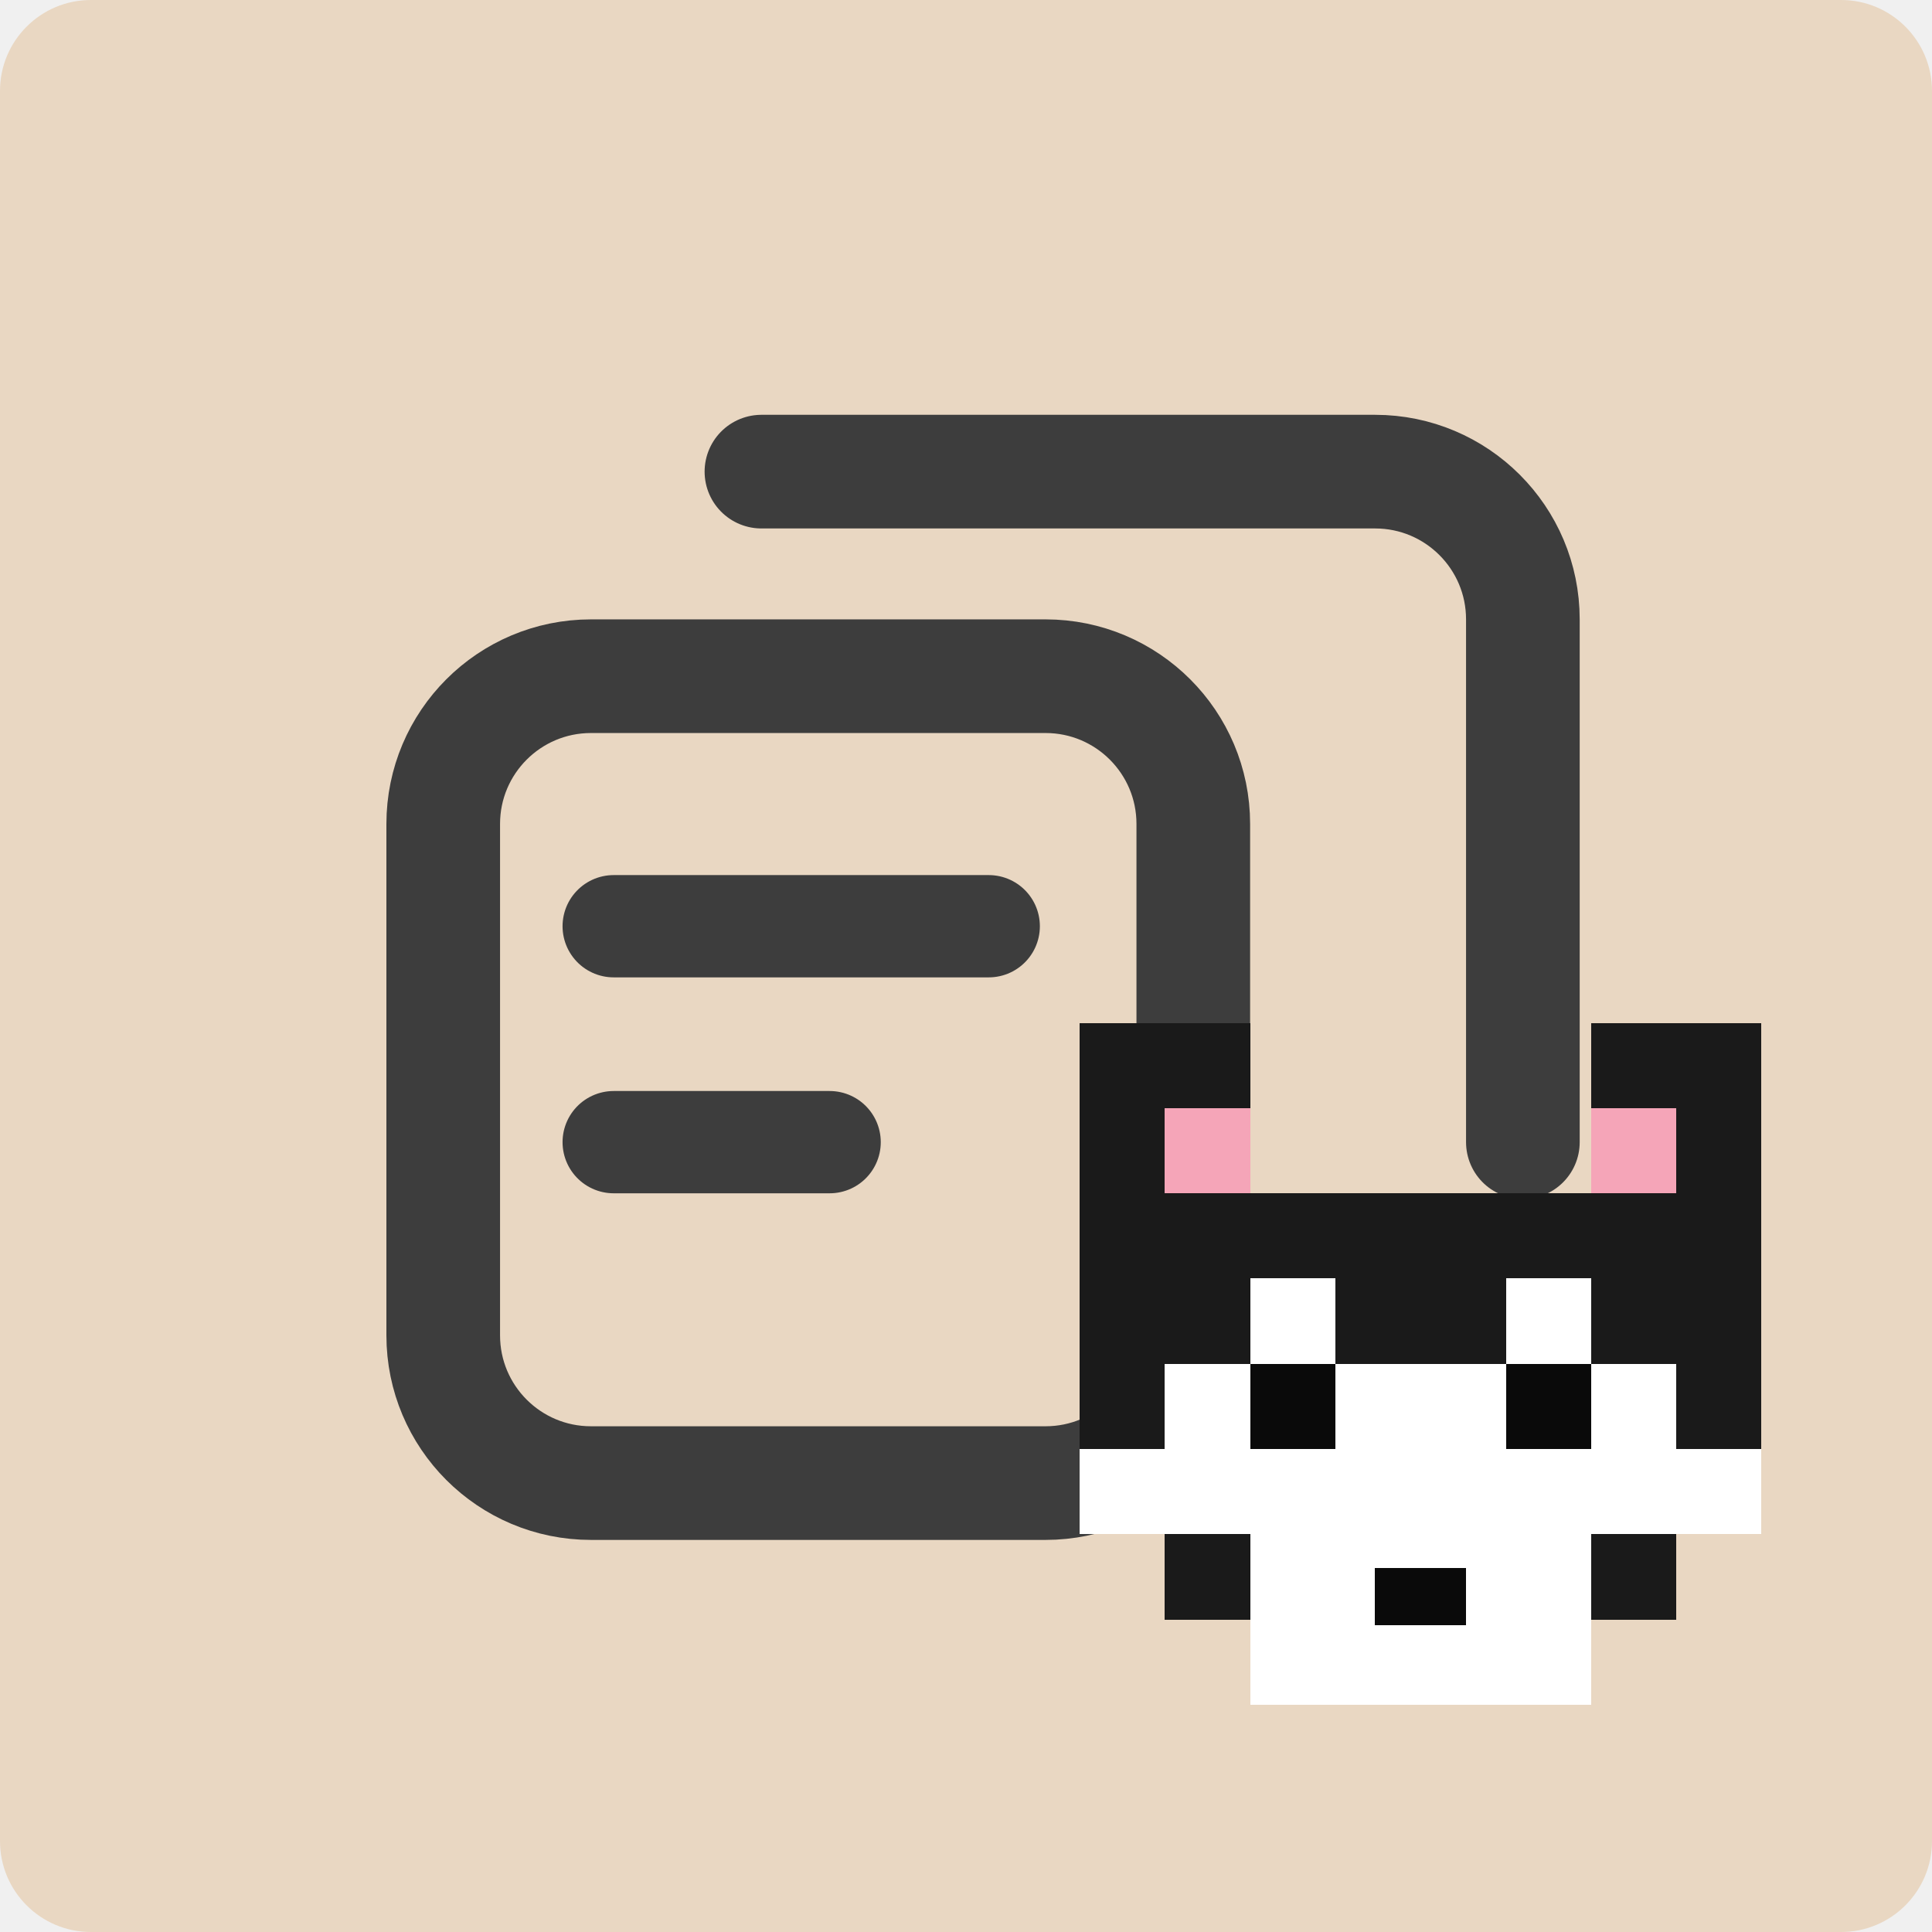
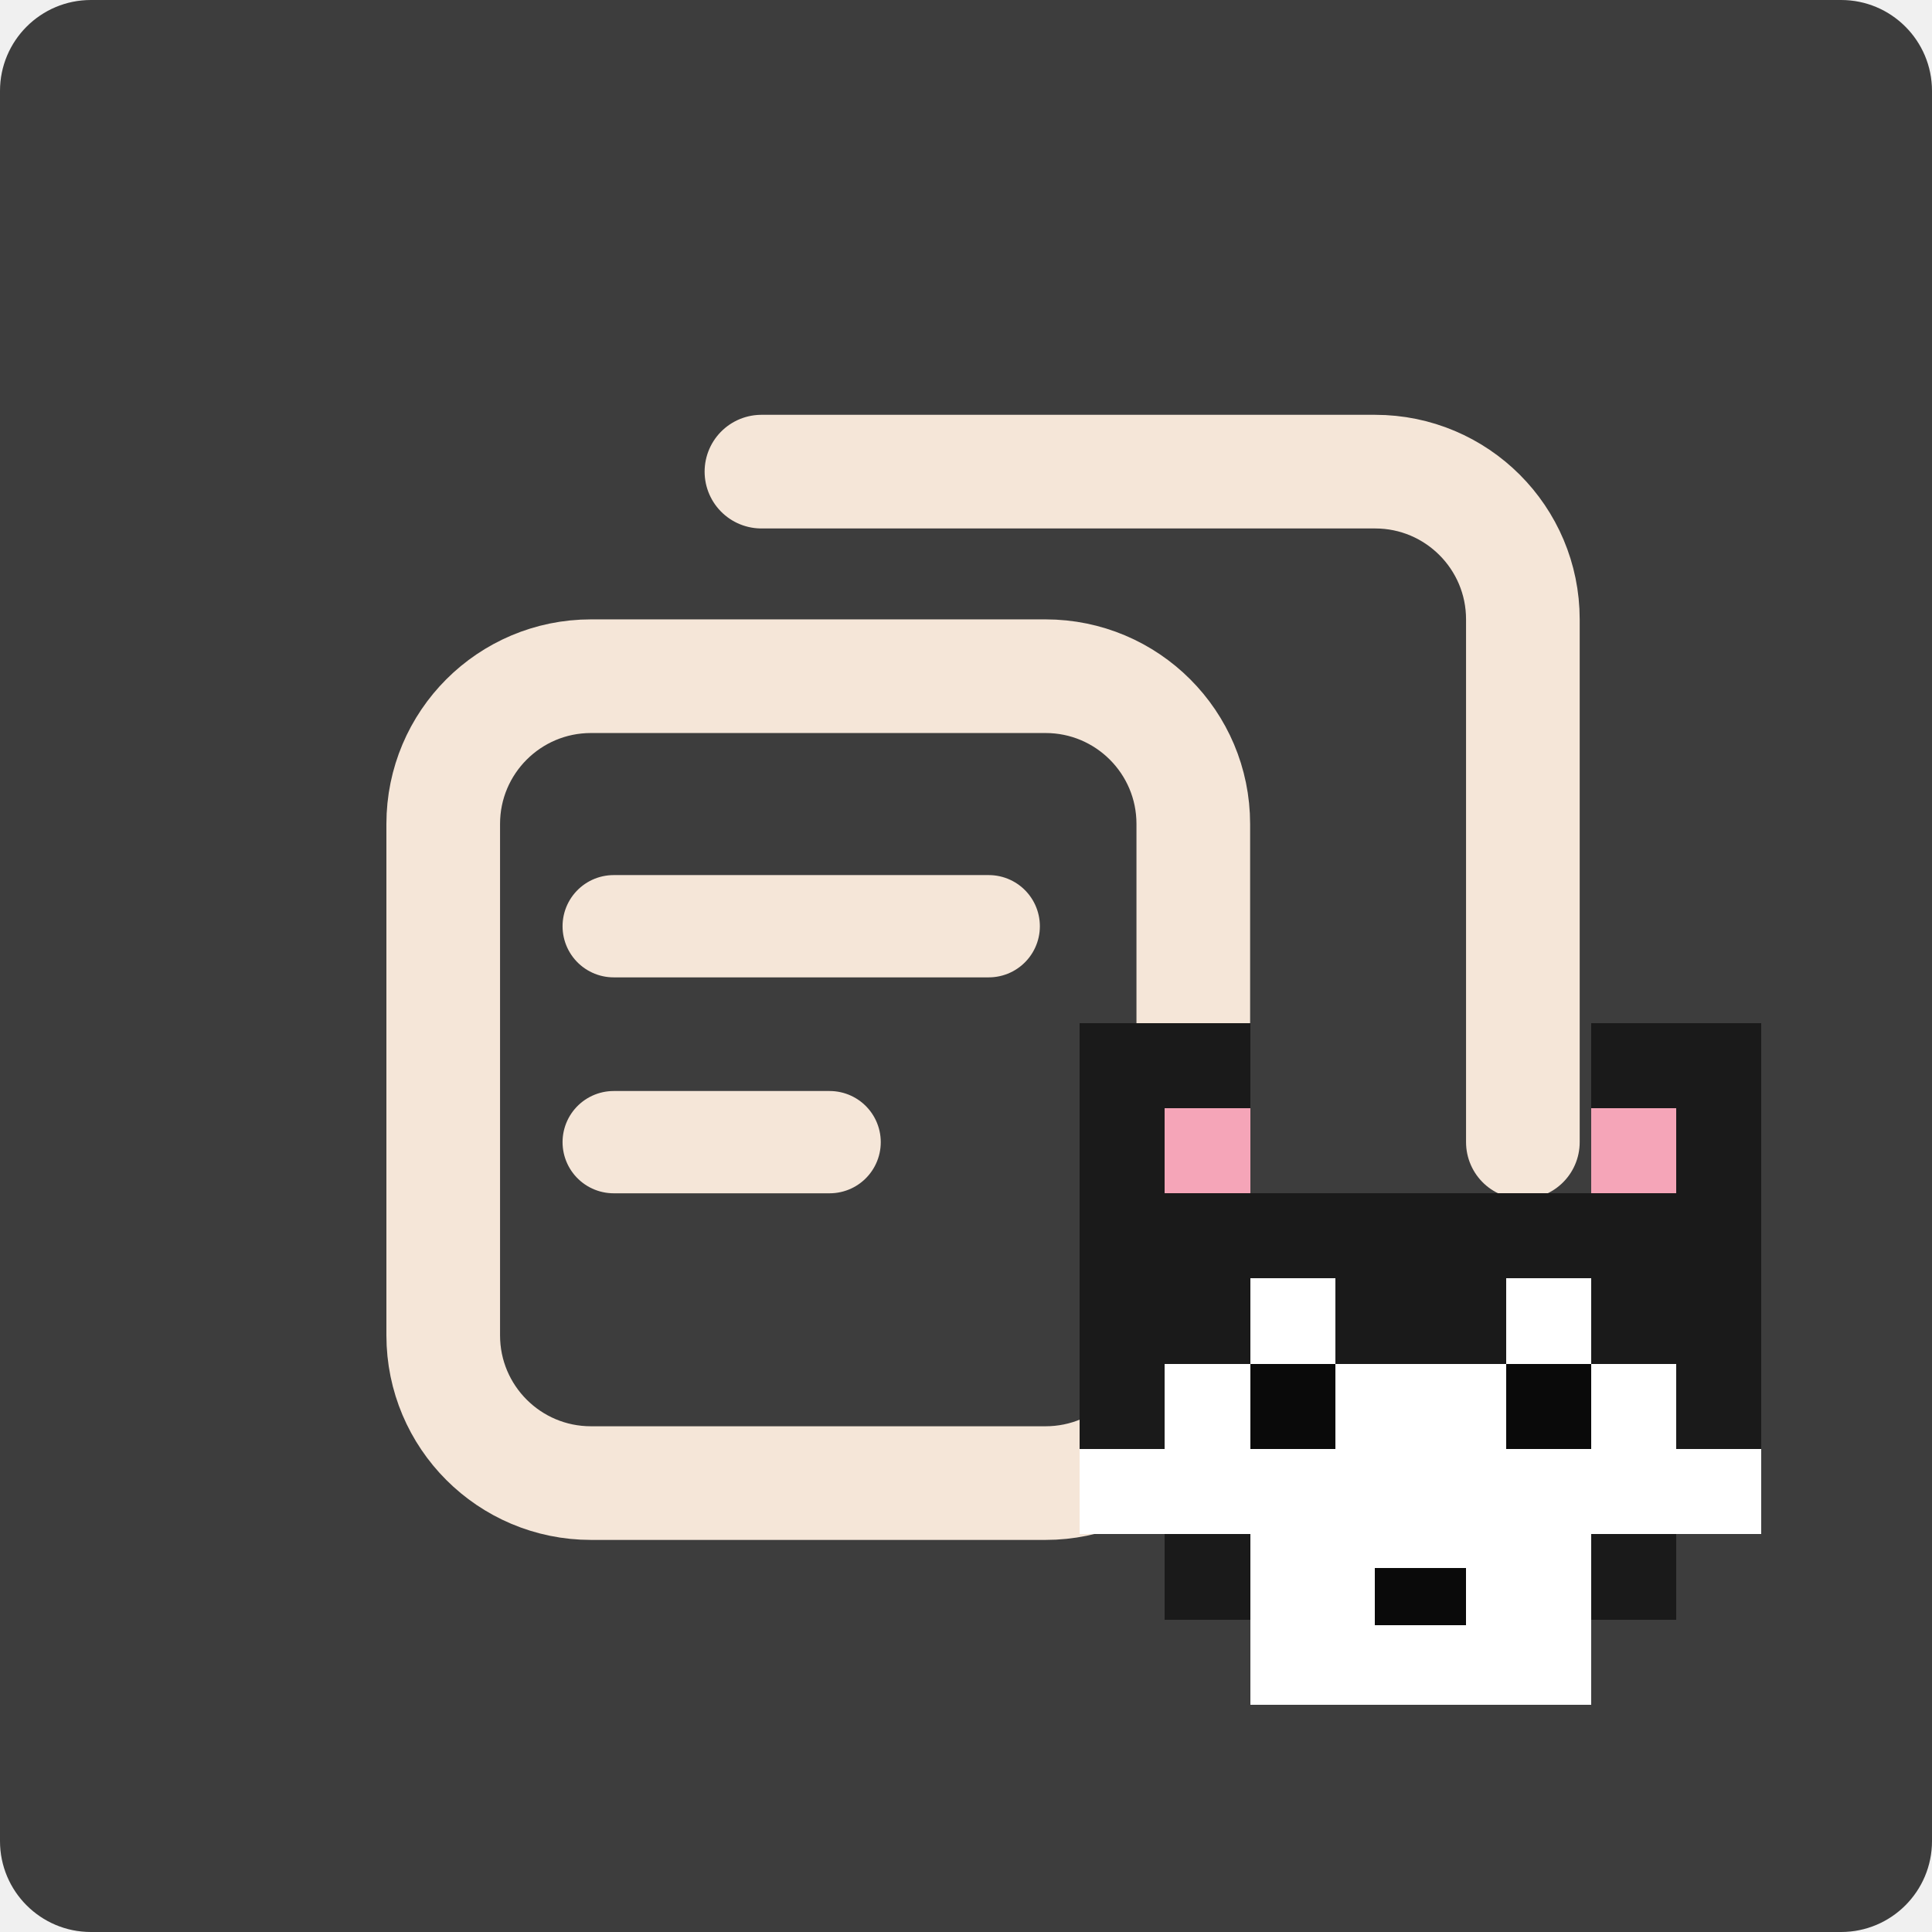
<svg xmlns="http://www.w3.org/2000/svg" viewBox="0 0 340 340" width="340" height="340">
-   <rect width="340" height="340" rx="16" ry="16" fill="#E9D7C2" />
-   <g transform="translate(10, -5)" fill="none" stroke="#3D3D3D" stroke-linecap="round" stroke-linejoin="round">
+   <rect width="340" height="340" rx="16" ry="16" fill="#3D3D3D" />
+   <g transform="translate(10, -5)" fill="none" stroke="#F5E6D8" stroke-linecap="round" stroke-linejoin="round">
    <path d="M 124 88 H 232 A 26 26 0 0 1 258 114 V 206" stroke-width="20" />
    <rect x="68" y="124" width="132" height="142" rx="26" stroke-width="20" />
    <path d="M 98 168 H 164" stroke-width="18" />
    <path d="M 98 206 H 136" stroke-width="18" />
  </g>
  <g transform="translate(190, 180)" shape-rendering="crispEdges">
    <rect x="0" y="0" width="30" height="30" fill="#1A1A1A" />
    <rect x="90" y="0" width="30" height="30" fill="#1A1A1A" />
    <rect x="15" y="15" width="15" height="15" fill="#F5A5B8" />
    <rect x="90" y="15" width="15" height="15" fill="#F5A5B8" />
    <rect x="0" y="30" width="120" height="30" fill="#1A1A1A" />
    <rect x="30" y="45" width="15" height="15" fill="#FFFFFF" />
    <rect x="75" y="45" width="15" height="15" fill="#FFFFFF" />
    <rect x="0" y="60" width="120" height="30" fill="#FFFFFF" />
    <rect x="0" y="60" width="15" height="15" fill="#1A1A1A" />
    <rect x="105" y="60" width="15" height="15" fill="#1A1A1A" />
    <rect x="30" y="60" width="15" height="15" fill="#0A0A0A" />
    <rect x="75" y="60" width="15" height="15" fill="#0A0A0A" />
    <rect x="30" y="90" width="60" height="30" fill="#FFFFFF" />
    <rect x="15" y="90" width="15" height="15" fill="#1A1A1A" />
    <rect x="90" y="90" width="15" height="15" fill="#1A1A1A" />
    <rect x="52" y="96" width="16" height="10" fill="#0A0A0A" />
  </g>
</svg>
